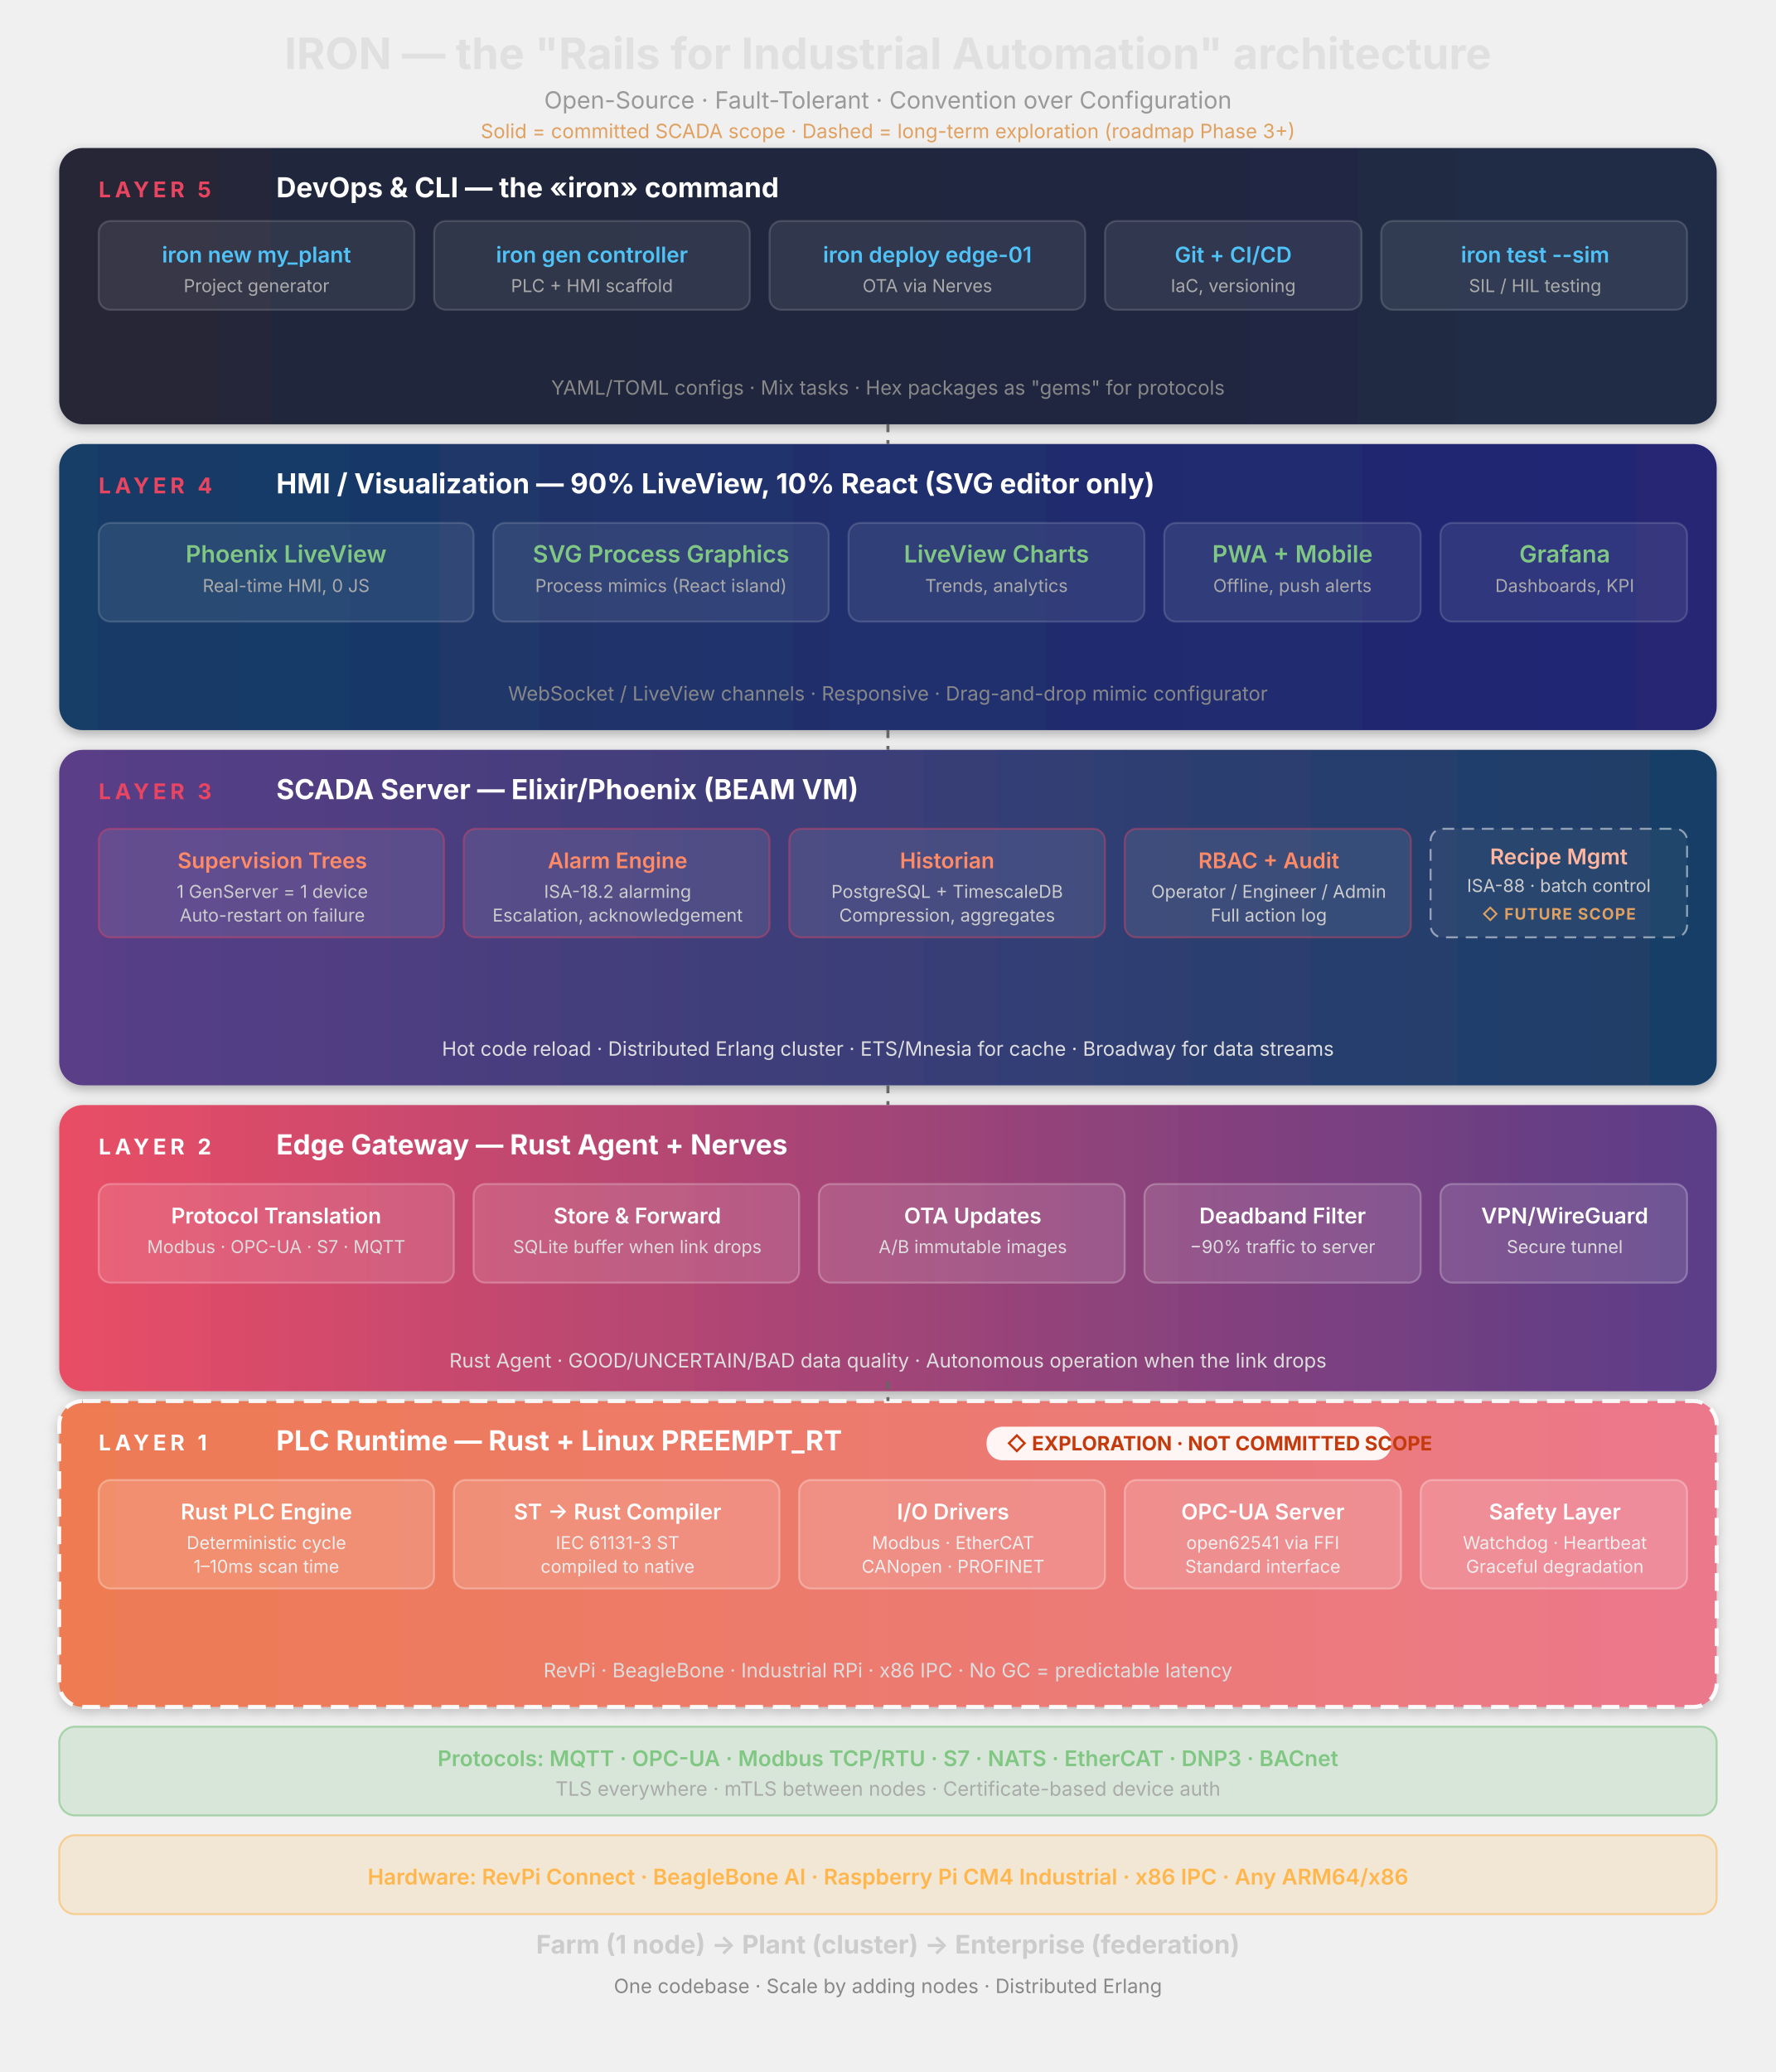
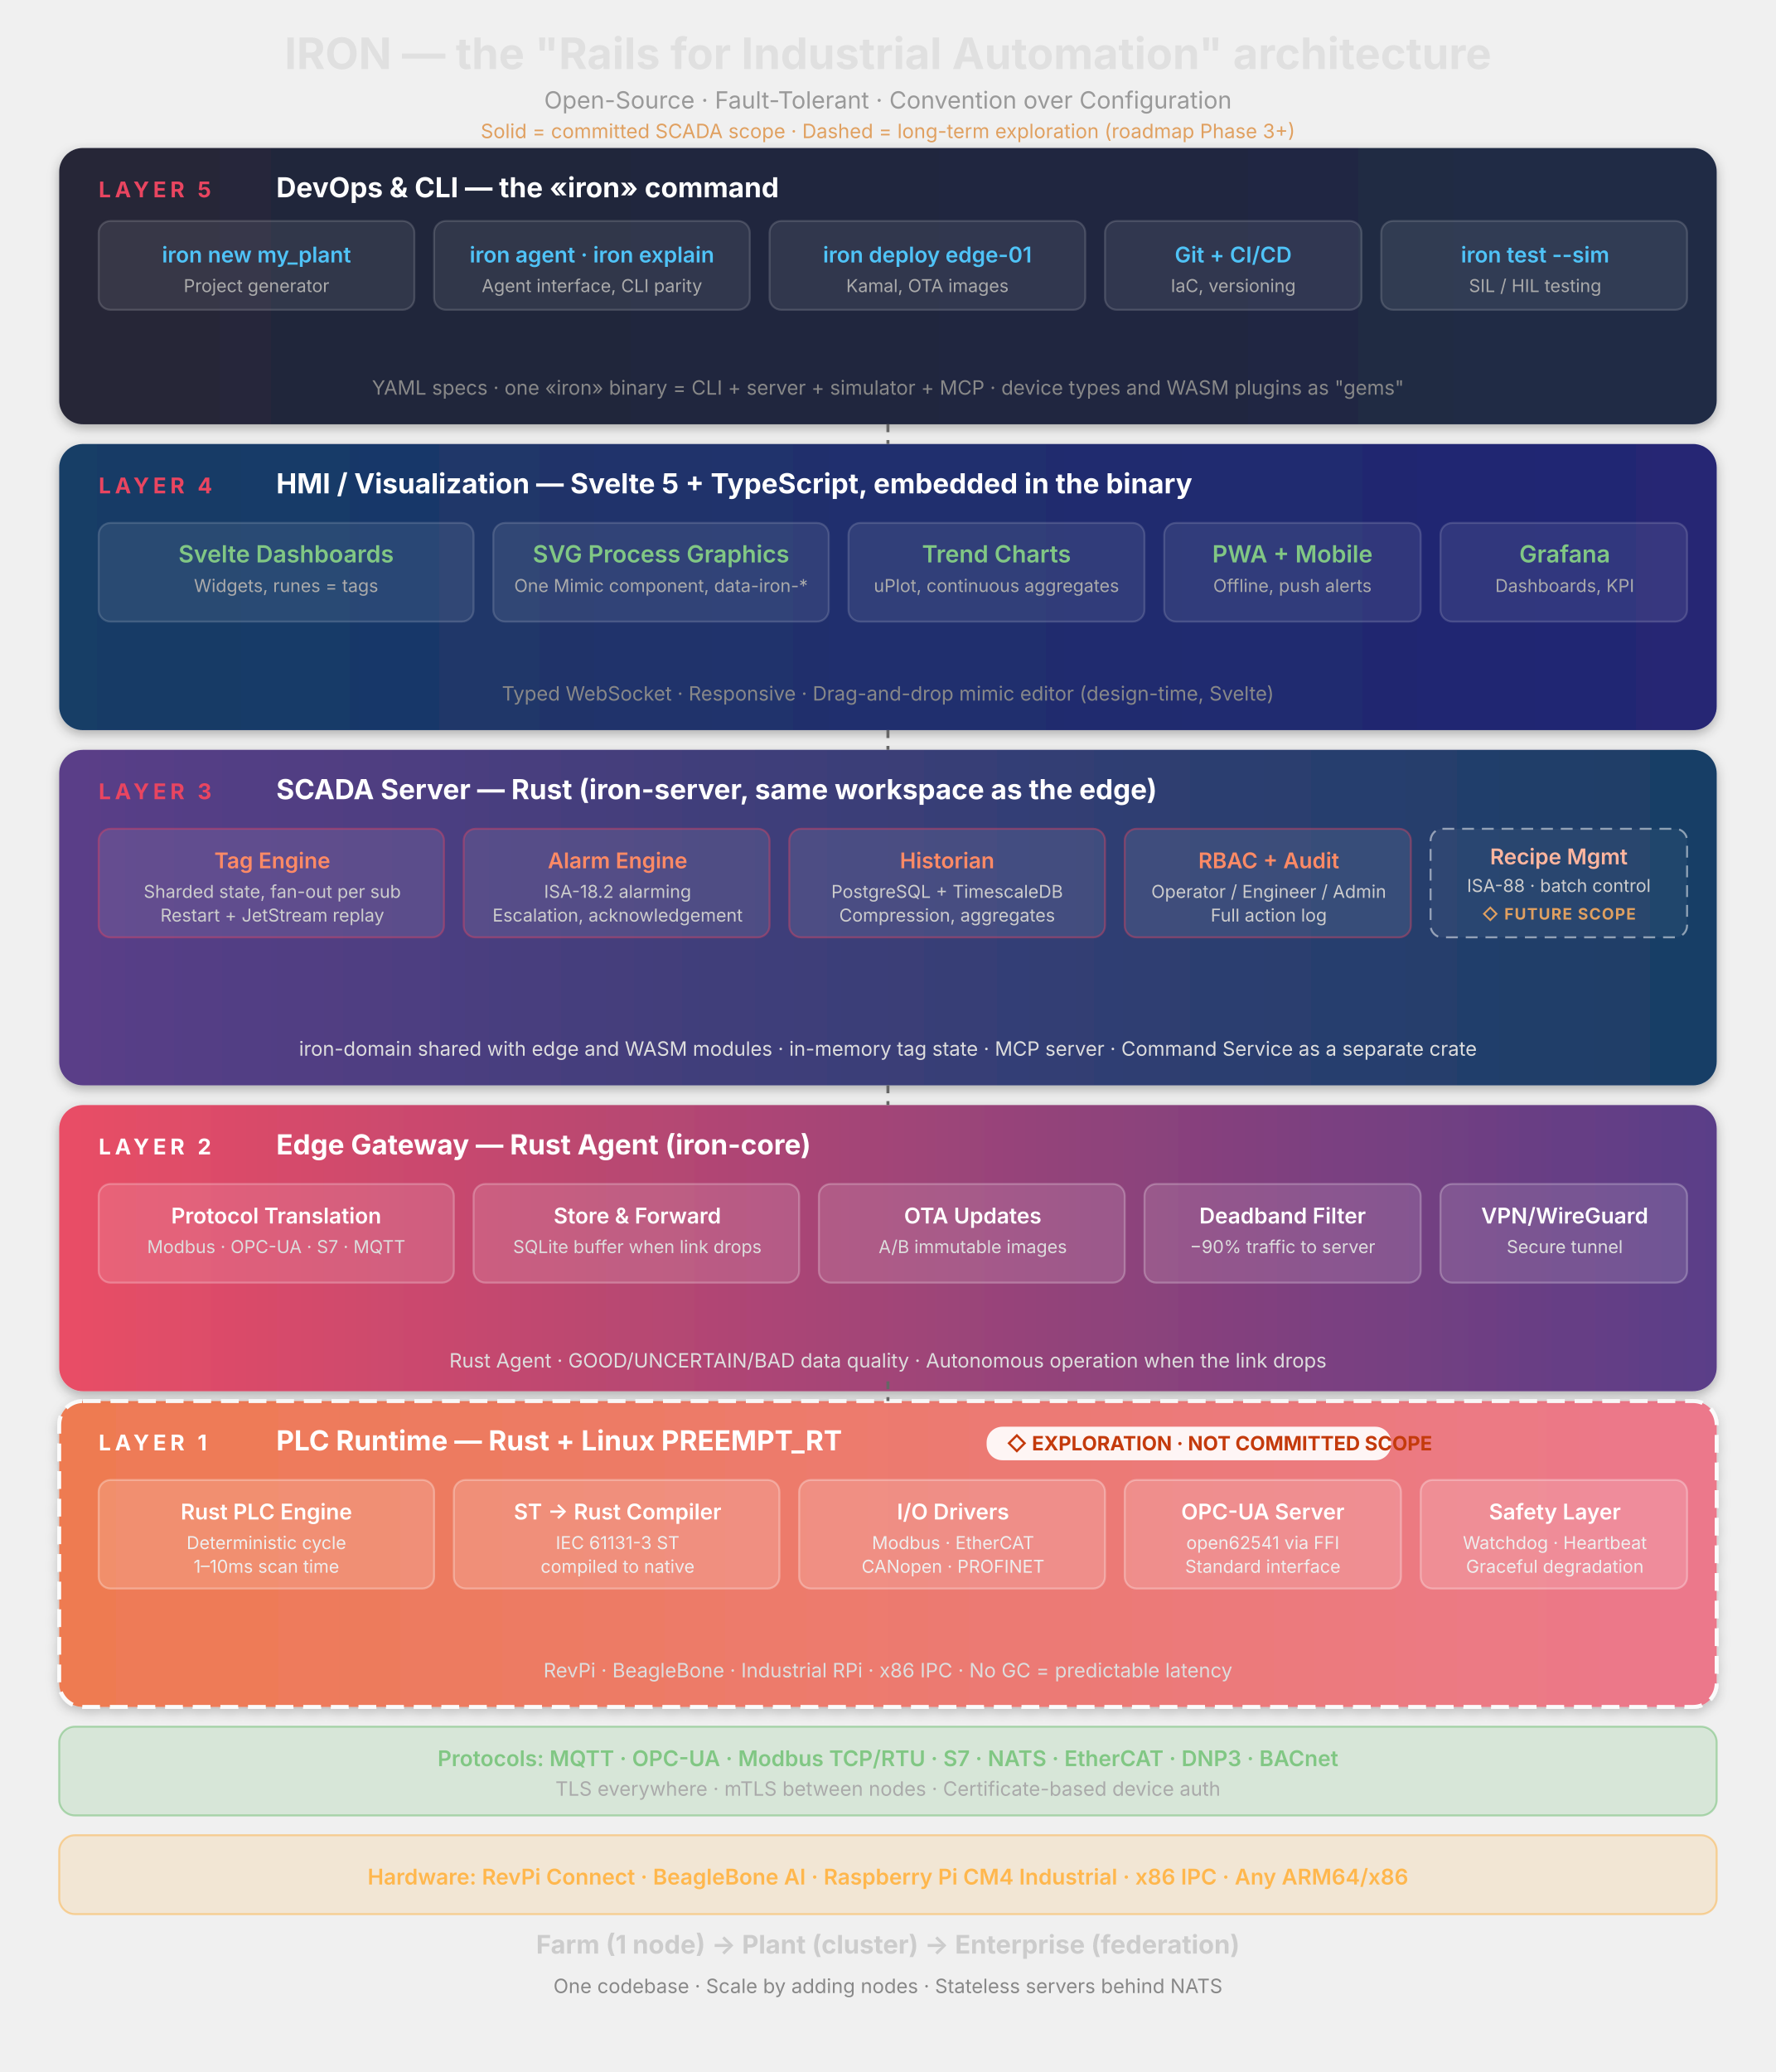
<svg xmlns="http://www.w3.org/2000/svg" viewBox="0 0 900 1050" style="font-family: system-ui, -apple-system, sans-serif; background: #0d1117;">
  <defs>
    <linearGradient id="layer5" x1="0" y1="0" x2="1" y2="0">
      <stop offset="0%" stop-color="#1a1a2e" />
      <stop offset="100%" stop-color="#16213e" />
    </linearGradient>
    <linearGradient id="layer4" x1="0" y1="0" x2="1" y2="0">
      <stop offset="0%" stop-color="#0f3460" />
      <stop offset="100%" stop-color="#1a1a6e" />
    </linearGradient>
    <linearGradient id="layer3" x1="0" y1="0" x2="1" y2="0">
      <stop offset="0%" stop-color="#533483" />
      <stop offset="100%" stop-color="#0f3460" />
    </linearGradient>
    <linearGradient id="layer2" x1="0" y1="0" x2="1" y2="0">
      <stop offset="0%" stop-color="#e94560" />
      <stop offset="100%" stop-color="#533483" />
    </linearGradient>
    <linearGradient id="layer1" x1="0" y1="0" x2="1" y2="0">
      <stop offset="0%" stop-color="#ec4a0f" />
      <stop offset="100%" stop-color="#e94560" />
    </linearGradient>
    <filter id="shadow">
      <feDropShadow dx="0" dy="2" stdDeviation="3" flood-opacity="0.3" />
    </filter>
  </defs>
  <text x="450" y="35" text-anchor="middle" font-size="22" font-weight="700" fill="#e0e0e0">IRON — the "Rails for Industrial Automation" architecture</text>
  <text x="450" y="55" text-anchor="middle" font-size="12" fill="#999">Open-Source · Fault-Tolerant · Convention over Configuration</text>
  <text x="450" y="70" text-anchor="middle" font-size="10" fill="#e0a060">Solid = committed SCADA scope   ·   Dashed = long-term exploration (roadmap Phase 3+)</text>
  <rect x="30" y="75" width="840" height="140" rx="12" fill="url(#layer5)" filter="url(#shadow)" opacity="0.95" />
  <text x="50" y="100" font-size="11" font-weight="700" fill="#e94560" letter-spacing="2">LAYER 5</text>
  <text x="140" y="100" font-size="14" font-weight="700" fill="#fff">DevOps &amp; CLI — the «iron» command</text>
  <rect x="50" y="112" width="160" height="45" rx="6" fill="rgba(255,255,255,0.08)" stroke="rgba(255,255,255,0.15)" />
  <text x="130" y="133" text-anchor="middle" font-size="11" font-weight="600" fill="#4fc3f7">iron new my_plant</text>
  <text x="130" y="148" text-anchor="middle" font-size="9" fill="#aaa">Project generator</text>
  <rect x="220" y="112" width="160" height="45" rx="6" fill="rgba(255,255,255,0.08)" stroke="rgba(255,255,255,0.15)" />
-   <text x="300" y="133" text-anchor="middle" font-size="11" font-weight="600" fill="#4fc3f7">iron gen controller</text>
-   <text x="300" y="148" text-anchor="middle" font-size="9" fill="#aaa">PLC + HMI scaffold</text>
+   <text x="300" y="133" text-anchor="middle" font-size="11" font-weight="600" fill="#4fc3f7">iron agent · iron explain</text>
+   <text x="300" y="148" text-anchor="middle" font-size="9" fill="#aaa">Agent interface, CLI parity</text>
  <rect x="390" y="112" width="160" height="45" rx="6" fill="rgba(255,255,255,0.08)" stroke="rgba(255,255,255,0.15)" />
  <text x="470" y="133" text-anchor="middle" font-size="11" font-weight="600" fill="#4fc3f7">iron deploy edge-01</text>
-   <text x="470" y="148" text-anchor="middle" font-size="9" fill="#aaa">OTA via Nerves</text>
+   <text x="470" y="148" text-anchor="middle" font-size="9" fill="#aaa">Kamal, OTA images</text>
  <rect x="560" y="112" width="130" height="45" rx="6" fill="rgba(255,255,255,0.08)" stroke="rgba(255,255,255,0.15)" />
  <text x="625" y="133" text-anchor="middle" font-size="11" font-weight="600" fill="#4fc3f7">Git + CI/CD</text>
  <text x="625" y="148" text-anchor="middle" font-size="9" fill="#aaa">IaC, versioning</text>
  <rect x="700" y="112" width="155" height="45" rx="6" fill="rgba(255,255,255,0.08)" stroke="rgba(255,255,255,0.15)" />
  <text x="778" y="133" text-anchor="middle" font-size="11" font-weight="600" fill="#4fc3f7">iron test --sim</text>
  <text x="778" y="148" text-anchor="middle" font-size="9" fill="#aaa">SIL / HIL testing</text>
-   <text x="450" y="200" text-anchor="middle" font-size="10" fill="#888">YAML/TOML configs · Mix tasks · Hex packages as "gems" for protocols</text>
+   <text x="450" y="200" text-anchor="middle" font-size="10" fill="#888">YAML specs · one «iron» binary = CLI + server + simulator + MCP · device types and WASM plugins as "gems"</text>
  <rect x="30" y="225" width="840" height="145" rx="12" fill="url(#layer4)" filter="url(#shadow)" opacity="0.95" />
  <text x="50" y="250" font-size="11" font-weight="700" fill="#e94560" letter-spacing="2">LAYER 4</text>
-   <text x="140" y="250" font-size="14" font-weight="700" fill="#fff">HMI / Visualization — 90% LiveView, 10% React (SVG editor only)</text>
+   <text x="140" y="250" font-size="14" font-weight="700" fill="#fff">HMI / Visualization — Svelte 5 + TypeScript, embedded in the binary</text>
  <rect x="50" y="265" width="190" height="50" rx="6" fill="rgba(255,255,255,0.08)" stroke="rgba(255,255,255,0.15)" />
-   <text x="145" y="285" text-anchor="middle" font-size="12" font-weight="600" fill="#81c784">Phoenix LiveView</text>
-   <text x="145" y="300" text-anchor="middle" font-size="9" fill="#aaa">Real-time HMI, 0 JS</text>
+   <text x="145" y="285" text-anchor="middle" font-size="12" font-weight="600" fill="#81c784">Svelte Dashboards</text>
+   <text x="145" y="300" text-anchor="middle" font-size="9" fill="#aaa">Widgets, runes = tags</text>
  <rect x="250" y="265" width="170" height="50" rx="6" fill="rgba(255,255,255,0.08)" stroke="rgba(255,255,255,0.15)" />
  <text x="335" y="285" text-anchor="middle" font-size="12" font-weight="600" fill="#81c784">SVG Process Graphics</text>
-   <text x="335" y="300" text-anchor="middle" font-size="9" fill="#aaa">Process mimics (React island)</text>
+   <text x="335" y="300" text-anchor="middle" font-size="9" fill="#aaa">One Mimic component, data-iron-*</text>
  <rect x="430" y="265" width="150" height="50" rx="6" fill="rgba(255,255,255,0.08)" stroke="rgba(255,255,255,0.15)" />
-   <text x="505" y="285" text-anchor="middle" font-size="12" font-weight="600" fill="#81c784">LiveView Charts</text>
-   <text x="505" y="300" text-anchor="middle" font-size="9" fill="#aaa">Trends, analytics</text>
+   <text x="505" y="285" text-anchor="middle" font-size="12" font-weight="600" fill="#81c784">Trend Charts</text>
+   <text x="505" y="300" text-anchor="middle" font-size="9" fill="#aaa">uPlot, continuous aggregates</text>
  <rect x="590" y="265" width="130" height="50" rx="6" fill="rgba(255,255,255,0.08)" stroke="rgba(255,255,255,0.15)" />
  <text x="655" y="285" text-anchor="middle" font-size="12" font-weight="600" fill="#81c784">PWA + Mobile</text>
  <text x="655" y="300" text-anchor="middle" font-size="9" fill="#aaa">Offline, push alerts</text>
  <rect x="730" y="265" width="125" height="50" rx="6" fill="rgba(255,255,255,0.08)" stroke="rgba(255,255,255,0.15)" />
  <text x="793" y="285" text-anchor="middle" font-size="12" font-weight="600" fill="#81c784">Grafana</text>
  <text x="793" y="300" text-anchor="middle" font-size="9" fill="#aaa">Dashboards, KPI</text>
-   <text x="450" y="355" text-anchor="middle" font-size="10" fill="#888">WebSocket / LiveView channels · Responsive · Drag-and-drop mimic configurator</text>
+   <text x="450" y="355" text-anchor="middle" font-size="10" fill="#888">Typed WebSocket · Responsive · Drag-and-drop mimic editor (design-time, Svelte)</text>
  <rect x="30" y="380" width="840" height="170" rx="12" fill="url(#layer3)" filter="url(#shadow)" opacity="0.95" />
  <text x="50" y="405" font-size="11" font-weight="700" fill="#e94560" letter-spacing="2">LAYER 3</text>
-   <text x="140" y="405" font-size="14" font-weight="700" fill="#fff">SCADA Server — Elixir/Phoenix (BEAM VM)</text>
+   <text x="140" y="405" font-size="14" font-weight="700" fill="#fff">SCADA Server — Rust (iron-server, same workspace as the edge)</text>
  <rect x="50" y="420" width="175" height="55" rx="6" fill="rgba(255,255,255,0.08)" stroke="rgba(233,69,96,0.4)" />
-   <text x="138" y="440" text-anchor="middle" font-size="11" font-weight="600" fill="#ff8a65">Supervision Trees</text>
-   <text x="138" y="455" text-anchor="middle" font-size="9" fill="#ccc">1 GenServer = 1 device</text>
-   <text x="138" y="467" text-anchor="middle" font-size="9" fill="#ccc">Auto-restart on failure</text>
+   <text x="138" y="440" text-anchor="middle" font-size="11" font-weight="600" fill="#ff8a65">Tag Engine</text>
+   <text x="138" y="455" text-anchor="middle" font-size="9" fill="#ccc">Sharded state, fan-out per sub</text>
+   <text x="138" y="467" text-anchor="middle" font-size="9" fill="#ccc">Restart + JetStream replay</text>
  <rect x="235" y="420" width="155" height="55" rx="6" fill="rgba(255,255,255,0.08)" stroke="rgba(233,69,96,0.4)" />
  <text x="313" y="440" text-anchor="middle" font-size="11" font-weight="600" fill="#ff8a65">Alarm Engine</text>
  <text x="313" y="455" text-anchor="middle" font-size="9" fill="#ccc">ISA-18.2 alarming</text>
  <text x="313" y="467" text-anchor="middle" font-size="9" fill="#ccc">Escalation, acknowledgement</text>
  <rect x="400" y="420" width="160" height="55" rx="6" fill="rgba(255,255,255,0.08)" stroke="rgba(233,69,96,0.4)" />
  <text x="480" y="440" text-anchor="middle" font-size="11" font-weight="600" fill="#ff8a65">Historian</text>
  <text x="480" y="455" text-anchor="middle" font-size="9" fill="#ccc">PostgreSQL + TimescaleDB</text>
  <text x="480" y="467" text-anchor="middle" font-size="9" fill="#ccc">Compression, aggregates</text>
  <rect x="570" y="420" width="145" height="55" rx="6" fill="rgba(255,255,255,0.08)" stroke="rgba(233,69,96,0.4)" />
  <text x="643" y="440" text-anchor="middle" font-size="11" font-weight="600" fill="#ff8a65">RBAC + Audit</text>
  <text x="643" y="455" text-anchor="middle" font-size="9" fill="#ccc">Operator / Engineer / Admin</text>
  <text x="643" y="467" text-anchor="middle" font-size="9" fill="#ccc">Full action log</text>
  <rect x="725" y="420" width="130" height="55" rx="6" fill="rgba(255,255,255,0.04)" stroke="rgba(255,255,255,0.5)" stroke-dasharray="6 4" />
  <text x="790" y="438" text-anchor="middle" font-size="11" font-weight="600" fill="#ffb59e">Recipe Mgmt</text>
  <text x="790" y="452" text-anchor="middle" font-size="9" fill="#ccc">ISA-88 · batch control</text>
  <text x="790" y="466" text-anchor="middle" font-size="8" font-weight="700" fill="#e0a060" letter-spacing="0.5">◇ FUTURE SCOPE</text>
-   <text x="450" y="535" text-anchor="middle" font-size="10" fill="#ddd">Hot code reload · Distributed Erlang cluster · ETS/Mnesia for cache · Broadway for data streams</text>
+   <text x="450" y="535" text-anchor="middle" font-size="10" fill="#ddd">iron-domain shared with edge and WASM modules · in-memory tag state · MCP server · Command Service as a separate crate</text>
  <rect x="30" y="560" width="840" height="145" rx="12" fill="url(#layer2)" filter="url(#shadow)" opacity="0.95" />
  <text x="50" y="585" font-size="11" font-weight="700" fill="#fff" letter-spacing="2">LAYER 2</text>
-   <text x="140" y="585" font-size="14" font-weight="700" fill="#fff">Edge Gateway — Rust Agent + Nerves</text>
+   <text x="140" y="585" font-size="14" font-weight="700" fill="#fff">Edge Gateway — Rust Agent (iron-core)</text>
  <rect x="50" y="600" width="180" height="50" rx="6" fill="rgba(255,255,255,0.12)" stroke="rgba(255,255,255,0.25)" />
  <text x="140" y="620" text-anchor="middle" font-size="11" font-weight="600" fill="#fff">Protocol Translation</text>
  <text x="140" y="635" text-anchor="middle" font-size="9" fill="#ddd">Modbus · OPC-UA · S7 · MQTT</text>
  <rect x="240" y="600" width="165" height="50" rx="6" fill="rgba(255,255,255,0.12)" stroke="rgba(255,255,255,0.25)" />
  <text x="323" y="620" text-anchor="middle" font-size="11" font-weight="600" fill="#fff">Store &amp; Forward</text>
  <text x="323" y="635" text-anchor="middle" font-size="9" fill="#ddd">SQLite buffer when link drops</text>
  <rect x="415" y="600" width="155" height="50" rx="6" fill="rgba(255,255,255,0.12)" stroke="rgba(255,255,255,0.25)" />
  <text x="493" y="620" text-anchor="middle" font-size="11" font-weight="600" fill="#fff">OTA Updates</text>
  <text x="493" y="635" text-anchor="middle" font-size="9" fill="#ddd">A/B immutable images</text>
  <rect x="580" y="600" width="140" height="50" rx="6" fill="rgba(255,255,255,0.12)" stroke="rgba(255,255,255,0.25)" />
  <text x="650" y="620" text-anchor="middle" font-size="11" font-weight="600" fill="#fff">Deadband Filter</text>
  <text x="650" y="635" text-anchor="middle" font-size="9" fill="#ddd">−90% traffic to server</text>
  <rect x="730" y="600" width="125" height="50" rx="6" fill="rgba(255,255,255,0.12)" stroke="rgba(255,255,255,0.25)" />
  <text x="793" y="620" text-anchor="middle" font-size="11" font-weight="600" fill="#fff">VPN/WireGuard</text>
  <text x="793" y="635" text-anchor="middle" font-size="9" fill="#ddd">Secure tunnel</text>
  <text x="450" y="693" text-anchor="middle" font-size="10" fill="#ddd">Rust Agent · GOOD/UNCERTAIN/BAD data quality · Autonomous operation when the link drops</text>
  <rect x="30" y="710" width="840" height="155" rx="12" fill="url(#layer1)" filter="url(#shadow)" opacity="0.7" stroke="#fff" stroke-width="2" stroke-dasharray="9 5" />
  <text x="50" y="735" font-size="11" font-weight="700" fill="#fff" letter-spacing="2">LAYER 1</text>
  <text x="140" y="735" font-size="14" font-weight="700" fill="#fff">PLC Runtime — Rust + Linux PREEMPT_RT</text>
  <rect x="500" y="723" width="205" height="17" rx="8" fill="rgba(255,255,255,0.92)" />
  <text x="510" y="735" font-size="10" font-weight="700" fill="#c43a0c">◇ EXPLORATION · NOT COMMITTED SCOPE</text>
  <rect x="50" y="750" width="170" height="55" rx="6" fill="rgba(255,255,255,0.15)" stroke="rgba(255,255,255,0.3)" />
  <text x="135" y="770" text-anchor="middle" font-size="11" font-weight="600" fill="#fff">Rust PLC Engine</text>
  <text x="135" y="785" text-anchor="middle" font-size="9" fill="#eee">Deterministic cycle</text>
  <text x="135" y="797" text-anchor="middle" font-size="9" fill="#eee">1–10ms scan time</text>
  <rect x="230" y="750" width="165" height="55" rx="6" fill="rgba(255,255,255,0.15)" stroke="rgba(255,255,255,0.3)" />
  <text x="313" y="770" text-anchor="middle" font-size="11" font-weight="600" fill="#fff">ST → Rust Compiler</text>
  <text x="313" y="785" text-anchor="middle" font-size="9" fill="#eee">IEC 61131-3 ST</text>
  <text x="313" y="797" text-anchor="middle" font-size="9" fill="#eee">compiled to native</text>
  <rect x="405" y="750" width="155" height="55" rx="6" fill="rgba(255,255,255,0.15)" stroke="rgba(255,255,255,0.3)" />
  <text x="483" y="770" text-anchor="middle" font-size="11" font-weight="600" fill="#fff">I/O Drivers</text>
  <text x="483" y="785" text-anchor="middle" font-size="9" fill="#eee">Modbus · EtherCAT</text>
  <text x="483" y="797" text-anchor="middle" font-size="9" fill="#eee">CANopen · PROFINET</text>
  <rect x="570" y="750" width="140" height="55" rx="6" fill="rgba(255,255,255,0.15)" stroke="rgba(255,255,255,0.3)" />
  <text x="640" y="770" text-anchor="middle" font-size="11" font-weight="600" fill="#fff">OPC-UA Server</text>
  <text x="640" y="785" text-anchor="middle" font-size="9" fill="#eee">open62541 via FFI</text>
  <text x="640" y="797" text-anchor="middle" font-size="9" fill="#eee">Standard interface</text>
  <rect x="720" y="750" width="135" height="55" rx="6" fill="rgba(255,255,255,0.15)" stroke="rgba(255,255,255,0.3)" />
  <text x="788" y="770" text-anchor="middle" font-size="11" font-weight="600" fill="#fff">Safety Layer</text>
  <text x="788" y="785" text-anchor="middle" font-size="9" fill="#eee">Watchdog · Heartbeat</text>
  <text x="788" y="797" text-anchor="middle" font-size="9" fill="#eee">Graceful degradation</text>
  <text x="450" y="850" text-anchor="middle" font-size="10" fill="#ddd">RevPi · BeagleBone · Industrial RPi · x86 IPC · No GC = predictable latency</text>
  <rect x="30" y="875" width="840" height="45" rx="8" fill="rgba(76,175,80,0.15)" stroke="rgba(76,175,80,0.4)" />
  <text x="450" y="895" text-anchor="middle" font-size="11" font-weight="600" fill="#81c784">Protocols: MQTT · OPC-UA · Modbus TCP/RTU · S7 · NATS · EtherCAT · DNP3 · BACnet</text>
  <text x="450" y="910" text-anchor="middle" font-size="10" fill="#aaa">TLS everywhere · mTLS between nodes · Certificate-based device auth</text>
  <rect x="30" y="930" width="840" height="40" rx="8" fill="rgba(255,152,0,0.12)" stroke="rgba(255,152,0,0.35)" />
  <text x="450" y="955" text-anchor="middle" font-size="11" font-weight="600" fill="#ffb74d">Hardware: RevPi Connect · BeagleBone AI · Raspberry Pi CM4 Industrial · x86 IPC · Any ARM64/x86</text>
  <line x1="450" y1="215" x2="450" y2="225" stroke="#666" stroke-width="1.5" stroke-dasharray="4" />
  <line x1="450" y1="370" x2="450" y2="380" stroke="#666" stroke-width="1.5" stroke-dasharray="4" />
  <line x1="450" y1="550" x2="450" y2="560" stroke="#666" stroke-width="1.5" stroke-dasharray="4" />
  <line x1="450" y1="700" x2="450" y2="710" stroke="#666" stroke-width="1.5" stroke-dasharray="4" />
  <text x="450" y="990" text-anchor="middle" font-size="13" font-weight="700" fill="#ccc">Farm (1 node) → Plant (cluster) → Enterprise (federation)</text>
-   <text x="450" y="1010" text-anchor="middle" font-size="10" fill="#888">One codebase · Scale by adding nodes · Distributed Erlang</text>
+   <text x="450" y="1010" text-anchor="middle" font-size="10" fill="#888">One codebase · Scale by adding nodes · Stateless servers behind NATS</text>
</svg>
